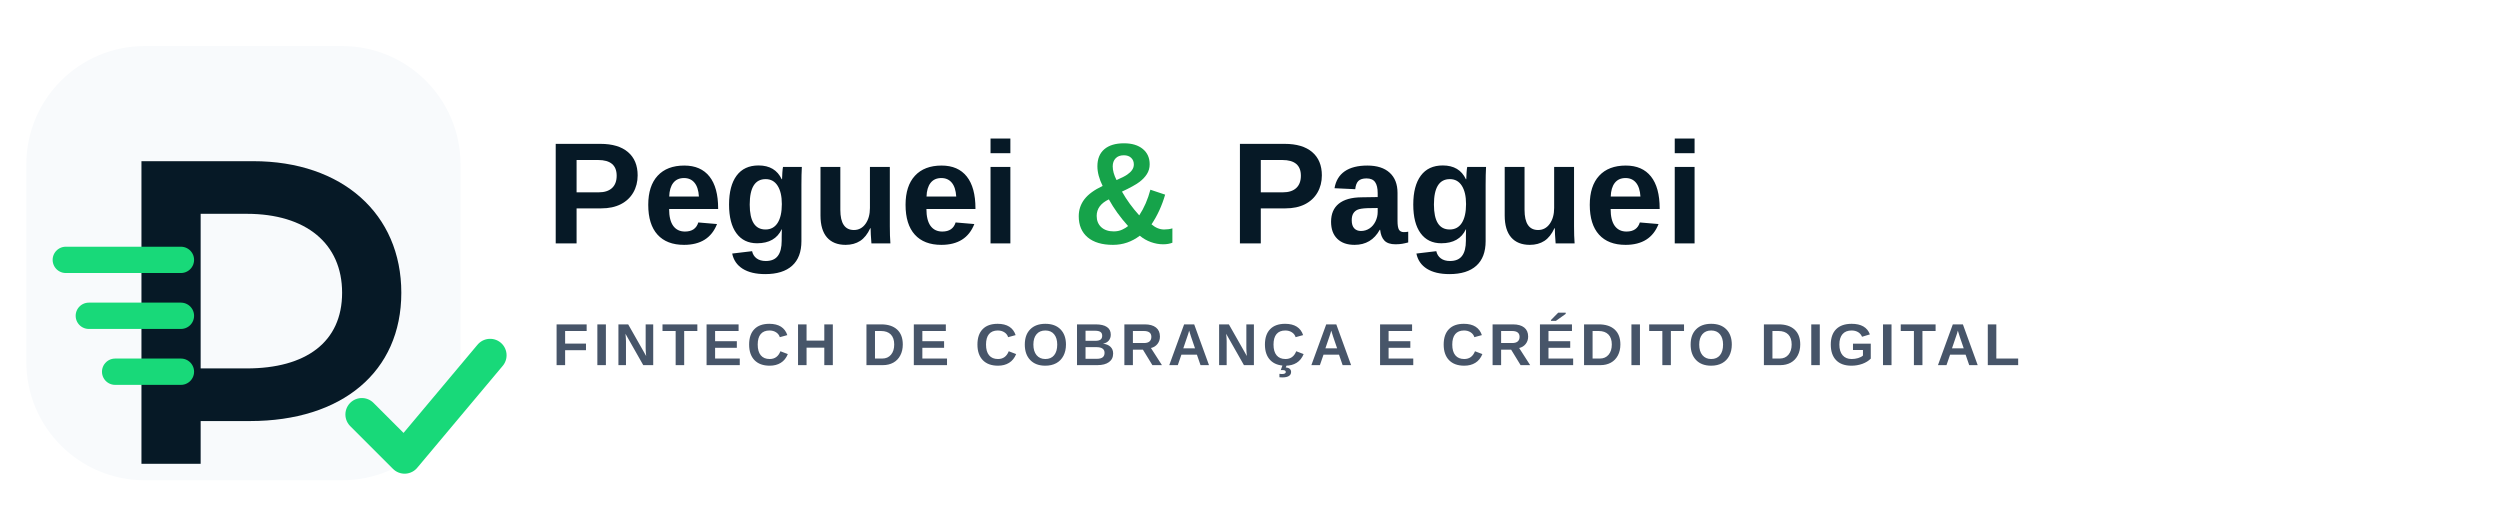
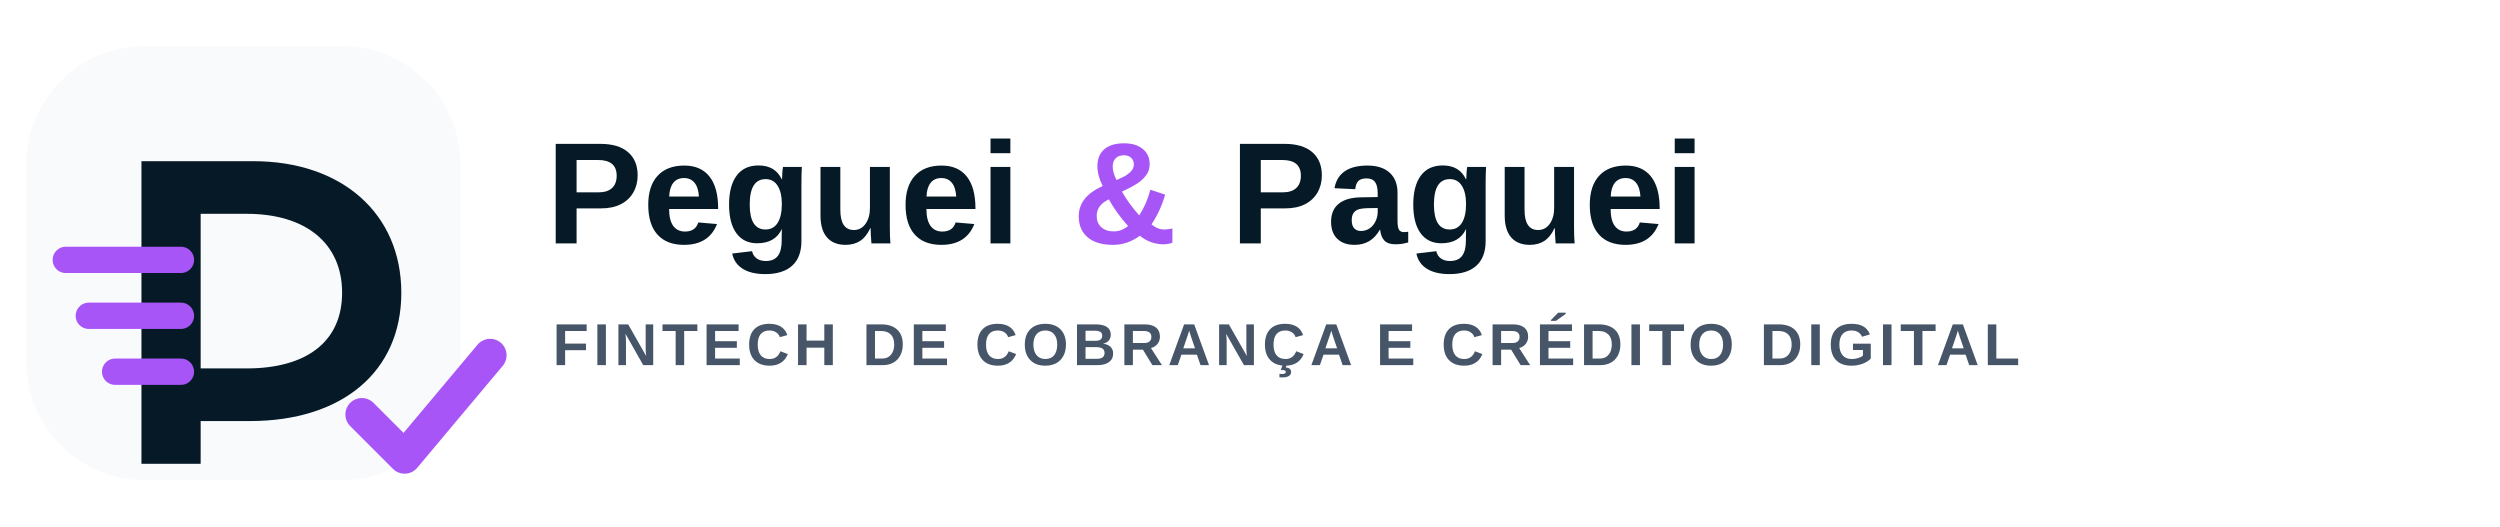
<svg xmlns="http://www.w3.org/2000/svg" width="760" height="160" viewBox="0 0 760 160" fill="none">
  <rect x="8" y="14" width="132" height="132" rx="36" fill="#F8FAFC" />
  <path d="M43 49H77C104 49 122 65 122 89C122 113 104 128 76 128H61V141H43V49ZM61 65V112H75C93 112 104 104 104 89C104 74 93 65 75 65H61Z" fill="#061926" />
-   <path d="M55 79H20M55 96H27M55 113H35" stroke="#18D979" stroke-width="8" stroke-linecap="round" />
-   <path d="M110 126L123 139L149 108" stroke="#18D979" stroke-width="10" stroke-linecap="round" stroke-linejoin="round" />
+   <path d="M55 79H20M55 96H27M55 113H35" stroke="#A855F7" stroke-width="8" stroke-linecap="round" />
+   <path d="M110 126L123 139L149 108" stroke="#A855F7" stroke-width="10" stroke-linecap="round" stroke-linejoin="round" />
  <text x="166" y="74" fill="#061926" font-family="Segoe UI, Arial, sans-serif" font-size="44" font-weight="850">Peguei</text>
-   <text x="326" y="74" fill="#16A34A" font-family="Segoe UI, Arial, sans-serif" font-size="44" font-weight="850">&amp;</text>
+   <text x="326" y="74" fill="#A855F7" font-family="Segoe UI, Arial, sans-serif" font-size="44" font-weight="850">&amp;</text>
  <text x="374" y="74" fill="#061926" font-family="Segoe UI, Arial, sans-serif" font-size="44" font-weight="850">Paguei</text>
  <text x="168" y="111" fill="#475569" font-family="Segoe UI, Arial, sans-serif" font-size="18" font-weight="650" letter-spacing="1.4">FINTECH DE COBRANÇA E CRÉDITO DIGITAL</text>
</svg>
